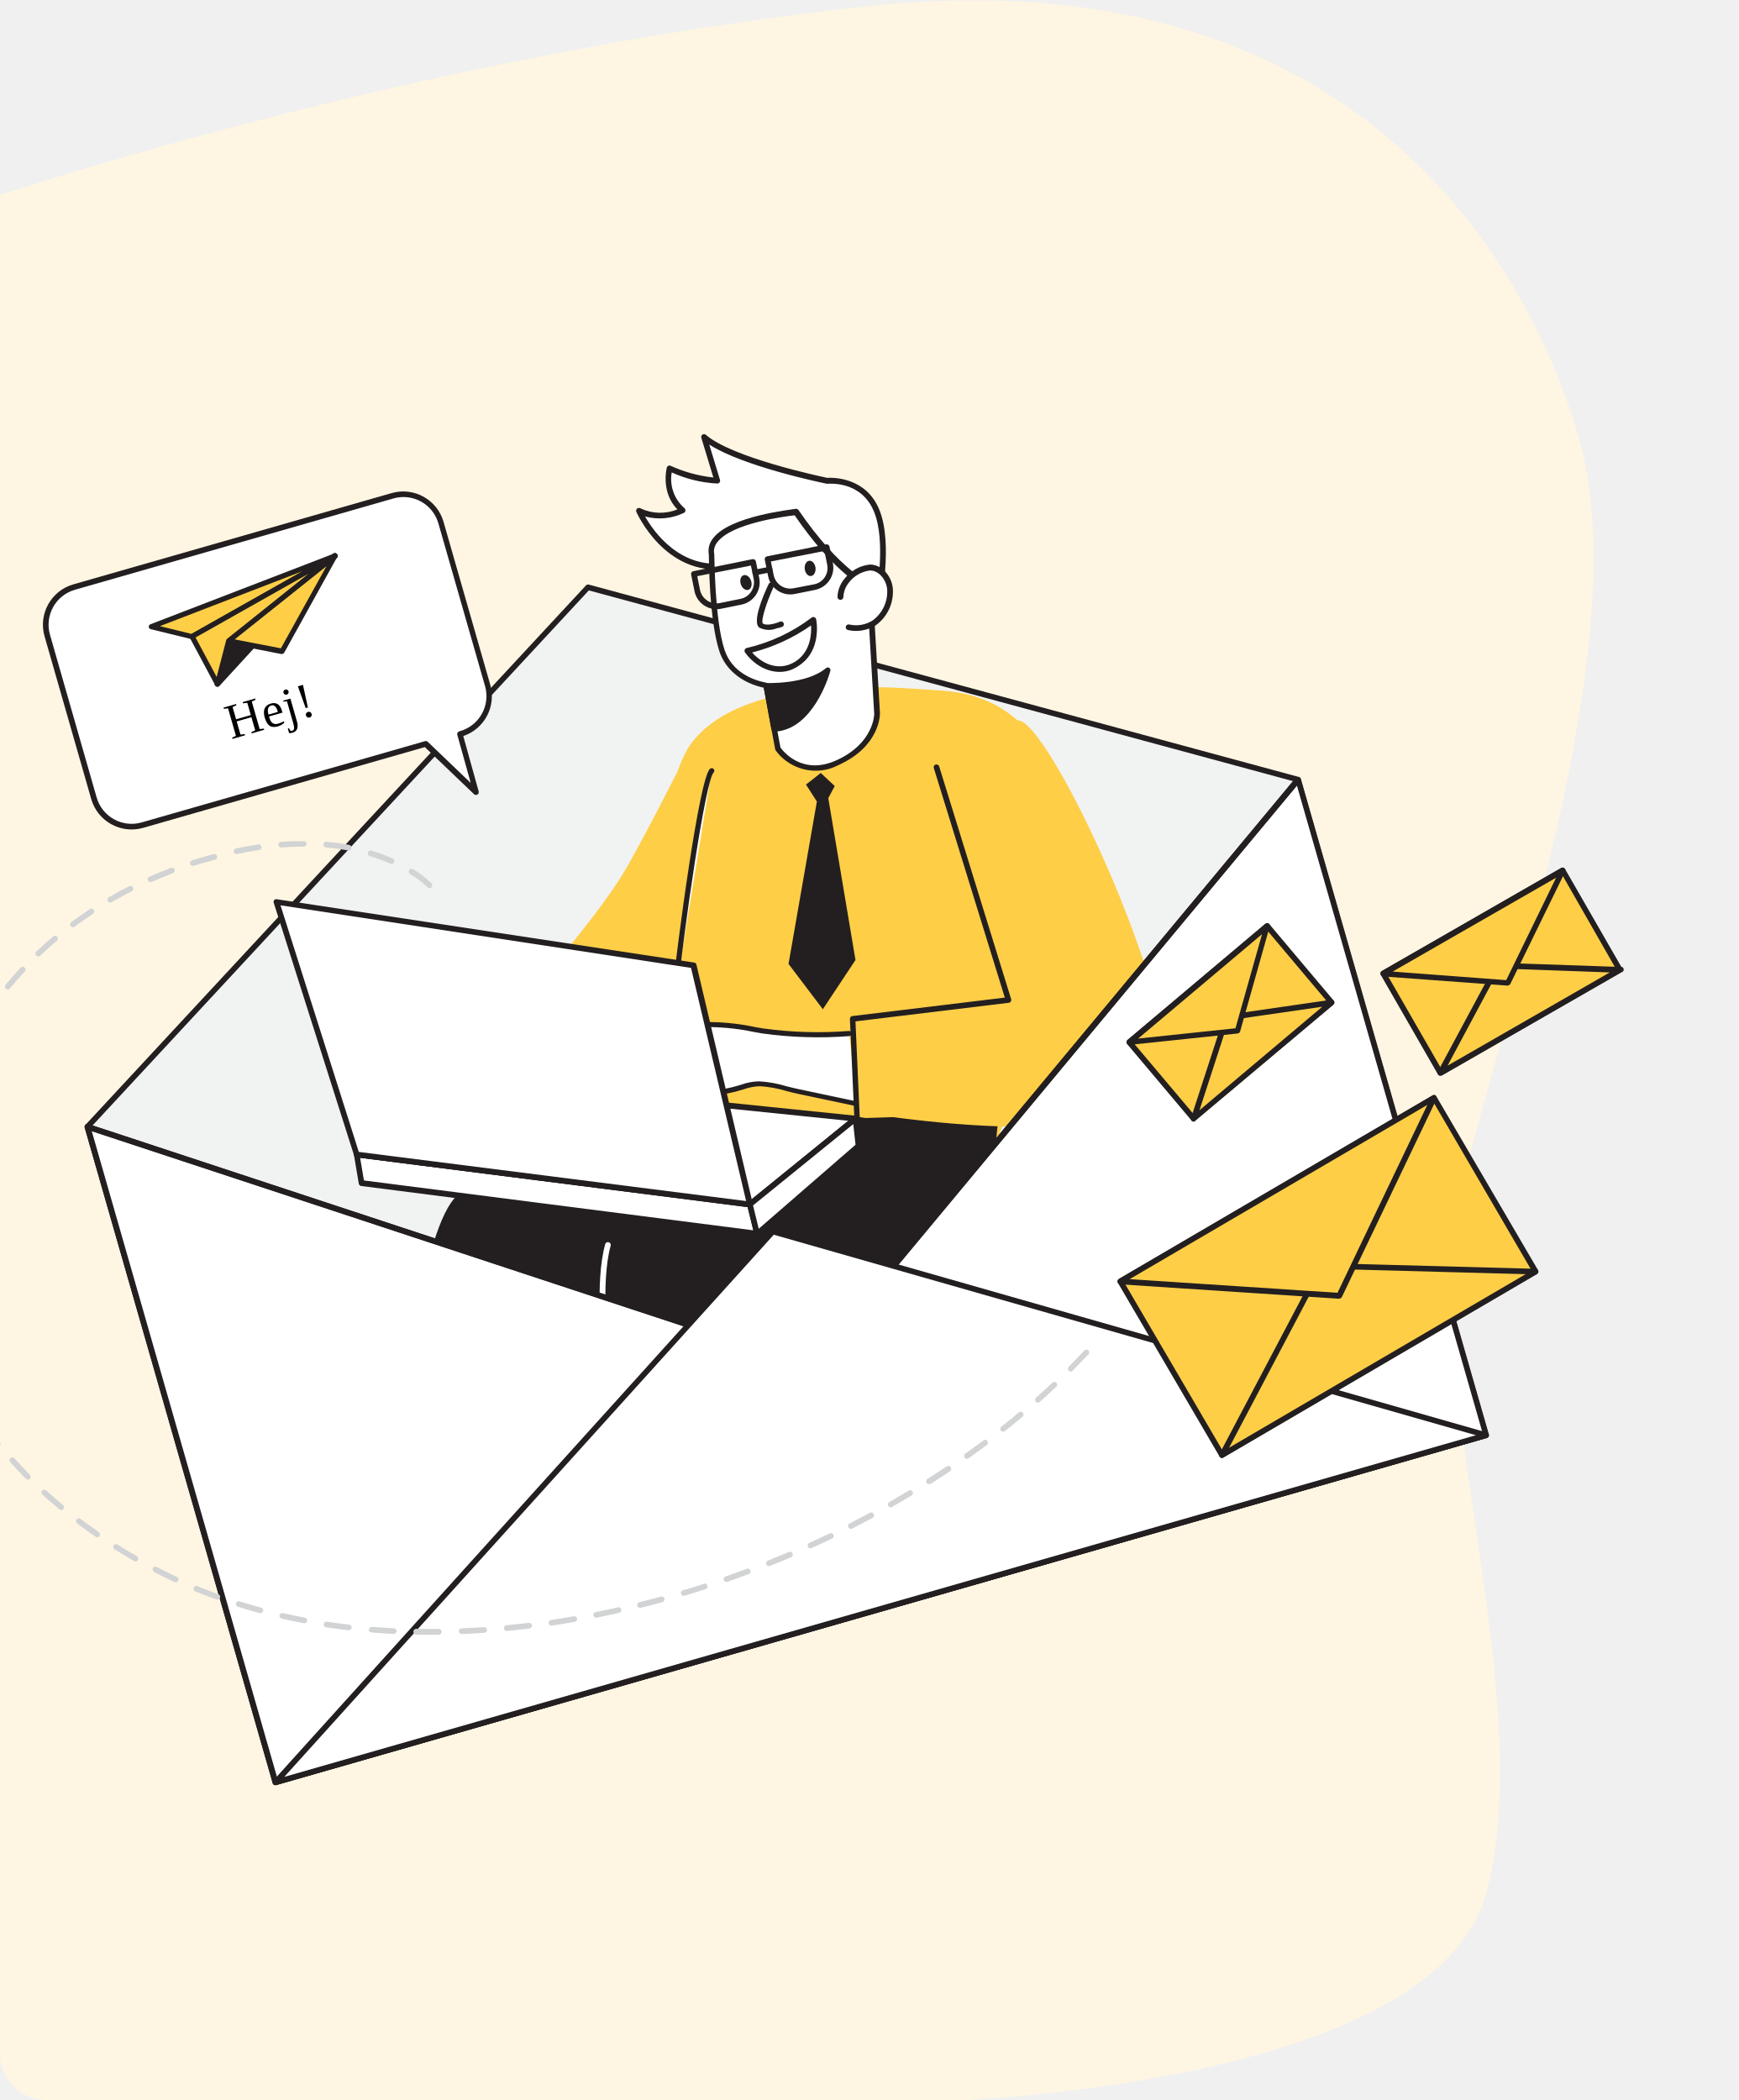
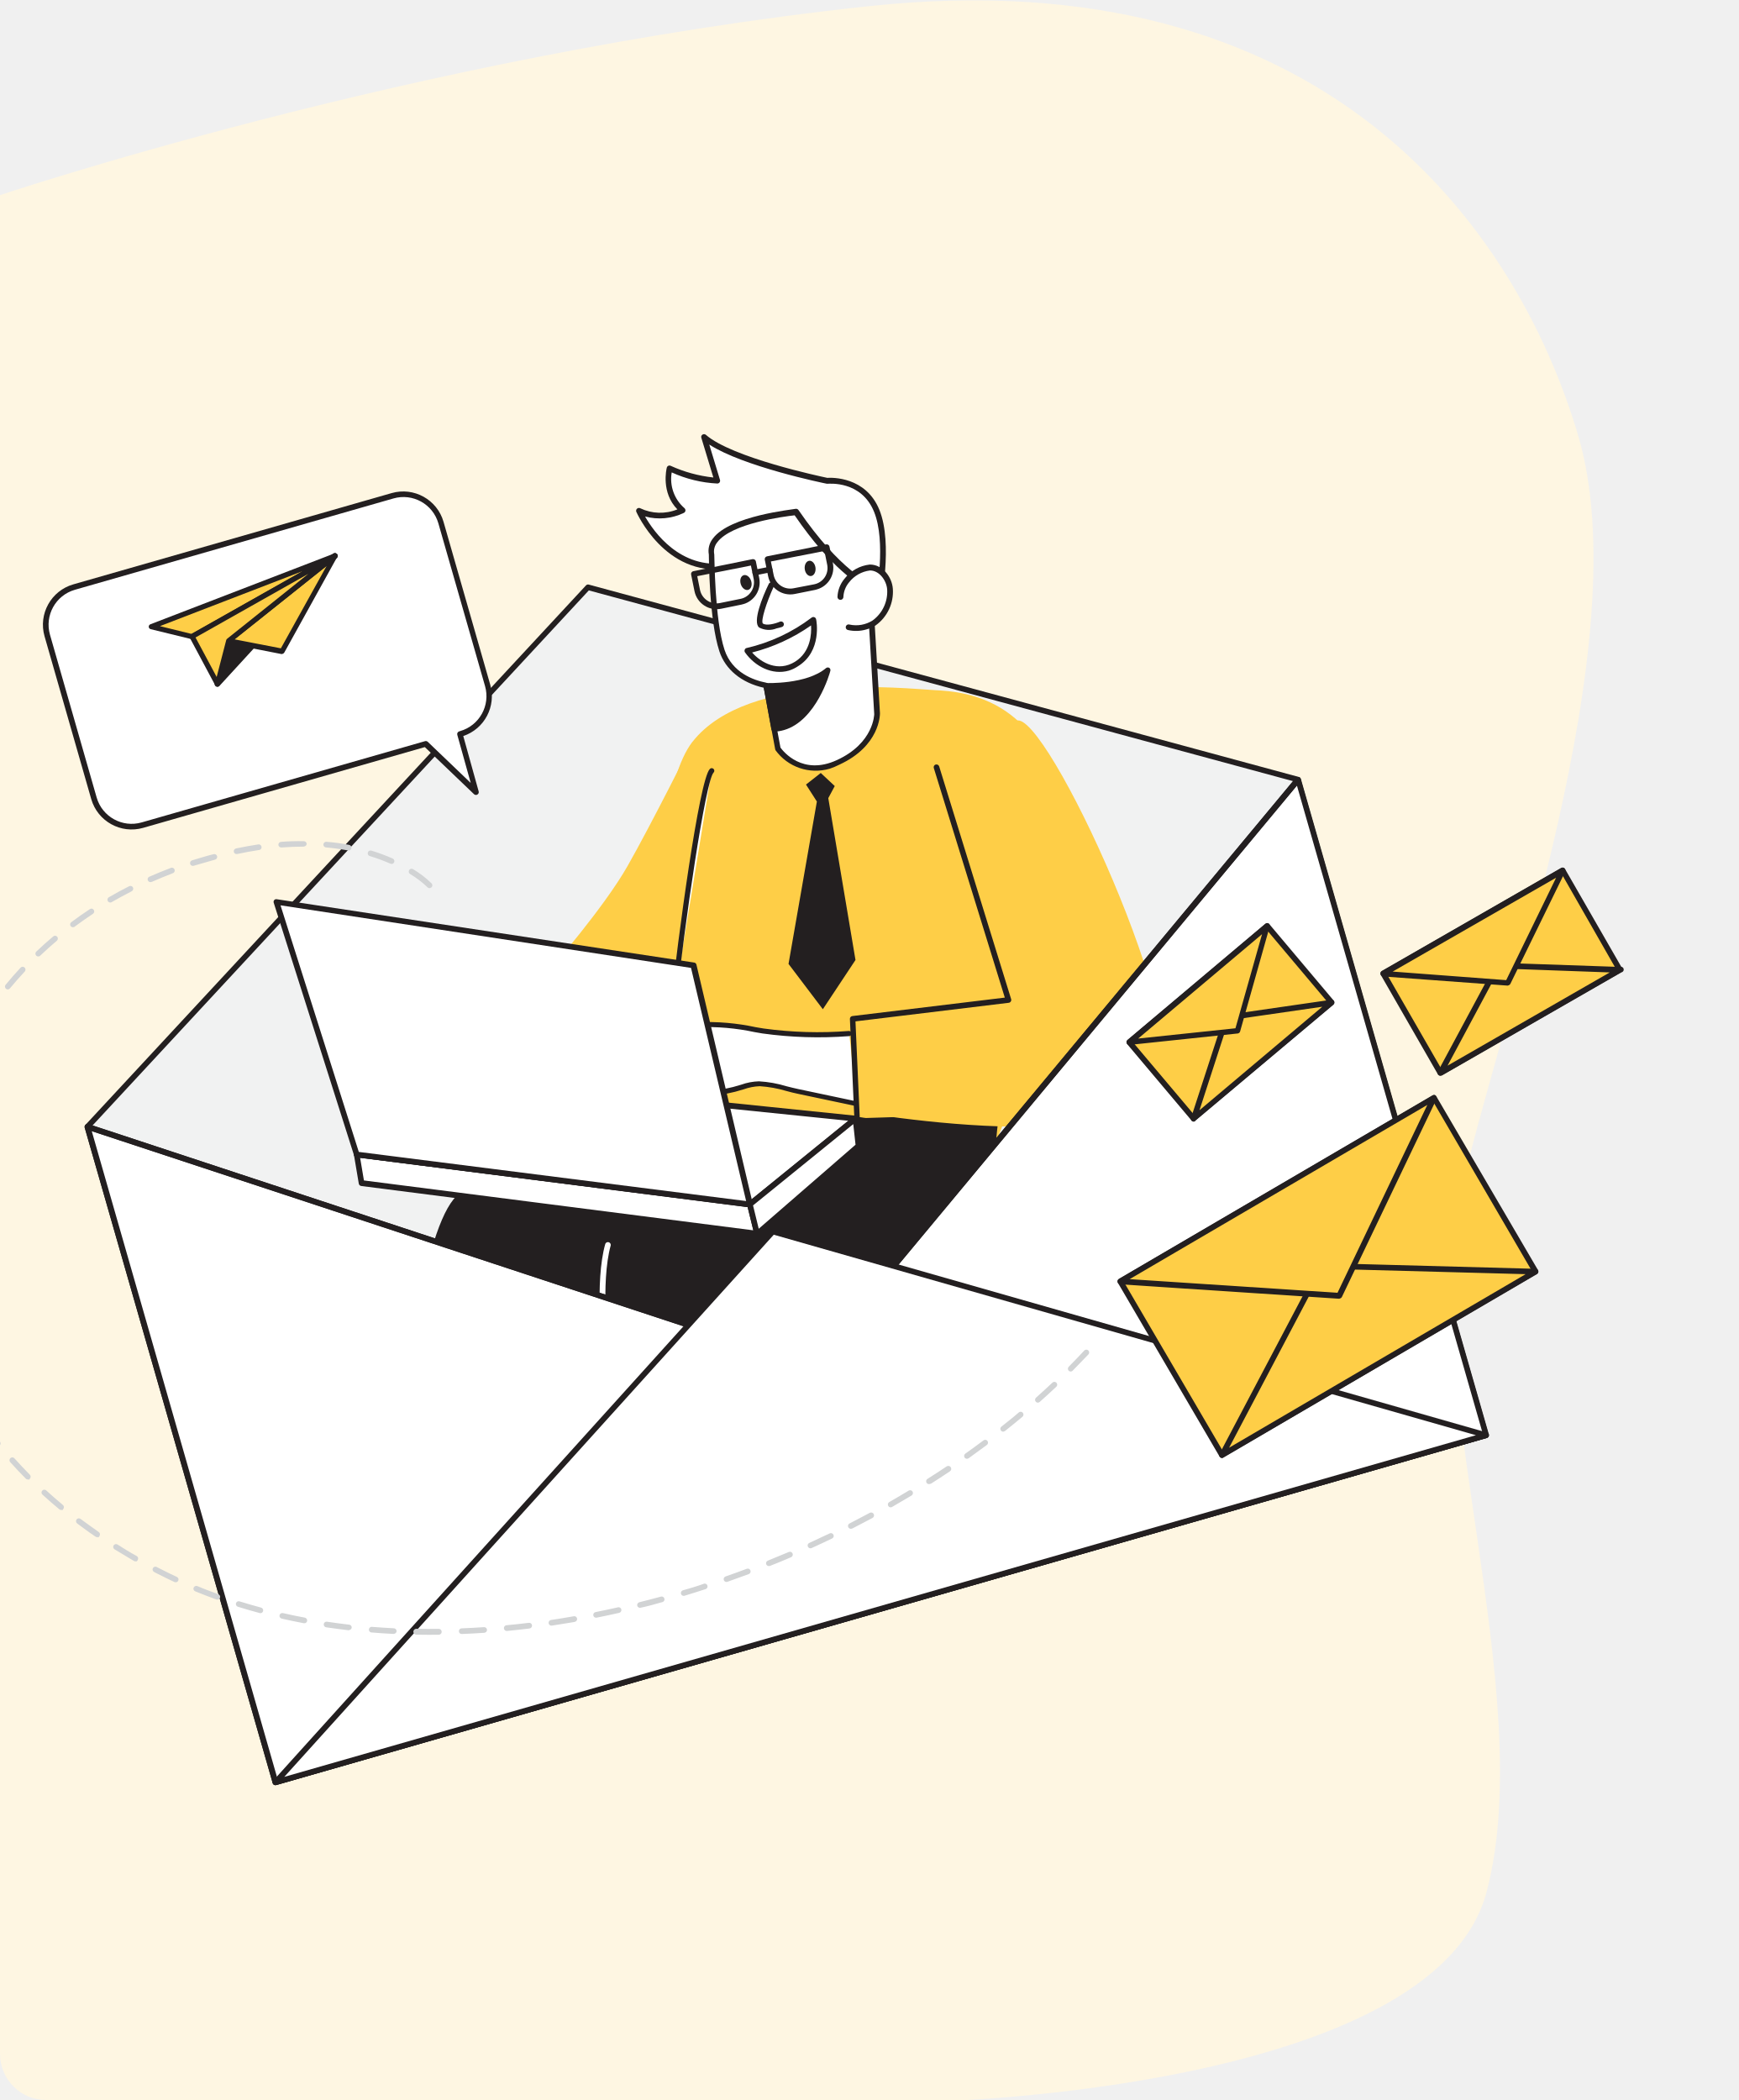
<svg xmlns="http://www.w3.org/2000/svg" width="490" height="592" viewBox="0 0 490 592">
  <defs>
    <style>.a{fill:#fef6e2;}.b{clip-path:url(#a);}.c{fill:#f1f2f2;}.d{fill:#231f20;}.e{fill:#fff;}.f{fill:#fece47;}.g{font-size:14px;letter-spacing:0.01em;}.h{fill:#d1d3d4;}</style>
    <clipPath id="a">
      <path class="a" d="M0,0H490a0,0,0,0,1,0,0V592a0,0,0,0,1,0,0H13A13,13,0,0,1,0,579V0A0,0,0,0,1,0,0Z" transform="translate(133 3578)" />
    </clipPath>
  </defs>
  <g class="b" transform="translate(-133 -3578)">
    <path class="a" d="M.589,196.881s118.65-40.28,247.165-54,182.358,62.278,199.8,120.765S425.685,427.821,414.182,478.8s22.354,139.98,7.634,195.7-155.285,59.071-155.285,59.071-252.759-.221-253.56,0C5.807,733.572,0,726.784,0,718.411Z" transform="translate(130.21 3436.855)" />
    <g transform="translate(61.133 3769.266) rotate(-16)">
      <path class="c" d="M354.938,107.308V299.541H0V107.308L177.477,0Z" transform="translate(57.976 40.799)" />
      <path class="d" d="M355.782,301.14H.8a.8.8,0,0,1-.8-.8V108.111a.8.8,0,0,1,.4-.685L177.955.119a.78.78,0,0,1,.828,0L356.243,107.426a.8.8,0,0,1,.382.685V300.344a.8.8,0,0,1-.844.8ZM1.64,299.548H355.034V108.525L178.337,1.695,1.64,108.525Z" transform="translate(57.132 39.996)" />
      <path class="e" d="M57.323,58.867s8.2-15.314,7.132-25.47S53.312,21.426,53.312,21.426,29,8.771,23.369,0l.191,12.83A35.737,35.737,0,0,1,11.573,5.842s-3.789,6.543.3,12.369c0,0-7.163,1.4-11.875-3.343,0,0,2.4,19.262,19.389,21.745C30.58,38.173,45.145,59.615,57.323,58.867Z" transform="translate(255.208 9.201)" />
      <path class="d" d="M57.471,60.609c-6.718,0-13.929-6.049-20.9-11.891C30.585,43.7,24.95,38.959,20.078,38.259,2.7,35.712.037,15.973.005,15.814a.8.8,0,0,1,1.353-.653,12.926,12.926,0,0,0,9.965,3.184c-3.184-5.842.207-11.859.366-12.114a.78.78,0,0,1,1.194-.223A39.065,39.065,0,0,0,23.549,12.5L23.374.8a.764.764,0,0,1,.557-.764.8.8,0,0,1,.907.318c5.285,8.214,27.858,20.2,29.545,21.092,1.226.271,10.57,2.611,11.637,12.735,1.082,10.363-6.893,25.374-7.227,26.011a.8.8,0,0,1-.653.414Zm.621-.812ZM2.011,17.756c1.21,4.967,5.444,17.033,18.306,18.927,5.3.78,11.143,5.651,17.272,10.809,6.766,5.667,13.738,11.525,19.882,11.525H57.6c1.258-2.467,7.768-15.712,6.829-24.69-.987-9.551-10.077-11.143-10.459-11.27l-.223-.08C52.807,22.5,32.479,11.834,25,3.254l.159,10.411a.812.812,0,0,1-.3.637.8.8,0,0,1-.7.143A35.133,35.133,0,0,1,12.66,7.886a10.857,10.857,0,0,0,.669,10.665.86.86,0,0,1,.08.764.8.8,0,0,1-.589.478A15.712,15.712,0,0,1,2.011,17.756Z" transform="translate(254.439 8.271)" />
      <path class="f" d="M89.351,141.88s39.176-47.453,45.655-83.7S118.849,13.608,110.953,10.9,61.908-8.869,41.245,6.031,0,113.879,0,113.879Z" transform="translate(210.572 84.722)" />
      <path class="d" d="M46.753,93.92,88.89,41.388S118.212,4,101.832,0c0,0-22.732,2.961-59.87,15.919C30.93,19.755,11.971,63.563,0,93.92Z" transform="translate(111.924 179.912)" />
      <path class="d" d="M47.575,95.5H.742a.78.78,0,0,1-.653-.35.8.8,0,0,1,0-.732C13.365,60.73,31.513,19.755,42.528,15.919,79.3,3.184,102.319,0,102.558,0h.287a6.654,6.654,0,0,1,5.11,4.33c3.773,10.825-16.73,37.154-17.606,38.2L48.2,95.066a.8.8,0,0,1-.621.43ZM2,93.9H47.193L88.963,41.611c.207-.255,20.837-26.743,17.367-36.74a5.014,5.014,0,0,0-3.852-3.263C100.472,1.878,78,5.221,42.926,17.431,34.84,20.249,20.322,47.39,1.92,93.9Z" transform="translate(111.103 179.132)" />
      <path class="d" d="M53.423,82.506l10.7-26.059s26.107,7.816,43.522,1.258c12.257-4.616,16-20.455,21.538-33.286,0,0-73.226-17.351-89.574-24.419,0,0-1.019,0-19.755,19.675C11.477,28.51,4.807,55.429,0,82.506Z" transform="translate(175.821 191.326)" />
      <path class="d" d="M54.227,84.109H.8a.8.8,0,0,1-.621-.286.828.828,0,0,1-.175-.637C6.121,48.8,12.886,27.471,20.082,19.941,39.057-.052,40.076,0,40.442.011a.924.924,0,0,1,.287,0c16.157,7.1,88.715,24.276,89.383,24.451a.766.766,0,0,1,.525,1.082c-1.035,2.388-2.022,4.935-2.977,7.386-4.282,11.032-8.723,22.445-19.023,26.329-16.078,6.049-38.969.159-43.331-1.051L54.88,83.679A.78.78,0,0,1,54.227,84.109ZM1.7,82.517H53.7L64.208,56.952a.78.78,0,0,1,.955-.462c.271,0,26.059,7.657,42.98,1.273,9.551-3.614,13.929-14.693,18.1-25.47.844-2.181,1.719-4.425,2.627-6.574-8.453-2.022-72.446-17.4-88.4-24.085-.907.685-4.664,3.98-19.262,19.341C14.415,28.219,7.681,49.47,1.743,82.517Z" transform="translate(175.017 190.519)" />
      <path class="f" d="M114.246,0S96.736,19.1,86.962,28.654s-28.94,21.92-28.94,21.92S.874,55.174.269,56.081s0,19.882,0,19.882S56.111,86.677,66.3,84.83s34.225-18,34.225-18Z" transform="translate(137.571 90.752)" />
      <path class="e" d="M9.268,45.786,7.5,63.759s3.184,10.315,15.314,8.469S37.141,62.071,37.141,62.071l7.864-35.117S37.73,21.7,30.869,1.167c0,0-25.342-4.776-26.218,5,0,0-5,17.511-4.632,26.759C.353,41.918,9.109,45.643,9.268,45.786Z" transform="translate(266.873 35.478)" />
      <path class="d" d="M20.81,74.146A14.008,14.008,0,0,1,7.533,64.9a.653.653,0,0,1,0-.3L9.221,47.085C3.538,44,.227,39.125.02,33.777-.346,24.48,4.477,7.495,4.684,6.715A5.587,5.587,0,0,1,7.056,2.672C13.423-2.2,31.077,1.08,31.809,1.08a.828.828,0,0,1,.621.541c6.654,19.946,13.77,25.342,13.849,25.47a.812.812,0,0,1,.3.812L38.718,63.019c-.111.4-2.547,8.867-14.979,10.777A20.968,20.968,0,0,1,20.81,74.146ZM9.093,64.6c.446,1.242,3.789,9.392,14.327,7.768,11.414-1.751,13.658-9.551,13.674-9.551l7.752-34.591c-1.671-1.449-7.959-7.752-13.865-25.47-2.8-.478-17.7-2.77-23.05,1.289A4.139,4.139,0,0,0,6.164,7.113c0,.318-4.983,17.51-4.632,26.648.271,6.781,5.524,10.49,8.628,12.082a2.037,2.037,0,0,1,.382.239.78.78,0,0,1,.239.653Z" transform="translate(266.092 34.578)" />
      <path class="e" d="M.111,5.794a7.784,7.784,0,0,1,2.977-3.9A9.758,9.758,0,0,1,10.331.111c2.945.828,4.441,4.425,3.8,7.418A10.841,10.841,0,0,1,7.2,15.409,9.44,9.44,0,0,1,0,14.644" transform="translate(303.043 57.244)" />
      <path class="d" d="M5.335,17.469A10.172,10.172,0,0,1,.416,16.227a.8.8,0,1,1,.764-1.4,8.708,8.708,0,0,0,6.59.7,10.029,10.029,0,0,0,6.367-7.275c.525-2.5-.669-5.778-3.184-6.479a8.835,8.835,0,0,0-6.59,1.592A6.829,6.829,0,0,0,1.705,6.851.836.836,0,1,1,.114,6.342a8.532,8.532,0,0,1,3.279-4.3A10.427,10.427,0,0,1,11.352.149c3.47.955,5.062,5.094,4.378,8.341A11.668,11.668,0,0,1,8.216,17.1,9.852,9.852,0,0,1,5.335,17.469Z" transform="translate(302.245 56.362)" />
      <path class="e" d="M6.167,0S-1.124,8.453.149,10.236s5.492,1.21,5.492,1.21" transform="translate(279.239 54.235)" />
      <path class="d" d="M4.929,12.94A5.826,5.826,0,0,1,.264,11.348C-1.152,9.358,3.448,3.389,6.329.2A.8.8,0,0,1,7.523,1.24C4.021,5.315,1.236,9.645,1.57,10.52c.716.987,3.3,1.051,4.776.86a.8.8,0,1,1,.207,1.592,14.324,14.324,0,0,1-1.624-.032Z" transform="translate(278.471 53.632)" />
      <ellipse class="d" cx="2.165" cy="1.528" rx="2.165" ry="1.528" transform="matrix(0.16, -0.987, 0.987, 0.16, 295.287, 54.815)" />
      <ellipse class="d" cx="1.528" cy="2.165" rx="1.528" ry="2.165" transform="translate(277.056 49.653) rotate(-1.99)" />
      <path class="d" d="M1.226,0S12.146,3.677,19.1.557c0,0-8.755,14.327-19.1,11.764Z" transform="translate(274.915 81.265)" />
      <path class="d" d="M3.361,14.181a11.049,11.049,0,0,1-2.754-.334A.812.812,0,0,1,0,13L1.212.682a.828.828,0,0,1,.35-.6.8.8,0,0,1,.684,0c.111,0,10.729,3.534,17.32.573a.812.812,0,0,1,.923.207.8.8,0,0,1,0,.939C20.235,2.274,12.849,14.181,3.361,14.181Zm-1.7-1.735C8.805,13.7,15.189,6.429,17.863,2.895c-5.715,1.4-12.655-.3-15.17-1.035Z" transform="translate(274.133 80.519)" />
      <path class="d" d="M12.261,12.8h-.525L5.862,12.34A6.368,6.368,0,0,1,.02,5.495L.4.719A.8.8,0,0,1,1.261,0L18.231,1.34a.828.828,0,0,1,.541.287.764.764,0,0,1,.191.573l-.382,4.776a6.367,6.367,0,0,1-6.367,5.842ZM1.93,1.658,1.612,5.574A4.776,4.776,0,0,0,5.989,10.7l5.874.462h0a4.648,4.648,0,0,0,3.47-1.114A4.775,4.775,0,0,0,17,6.864l.3-3.916Z" transform="translate(264.023 44.601)" />
      <path class="d" d="M12.261,12.833h-.525l-5.874-.478A6.367,6.367,0,0,1,.02,5.511L.4.735A.8.8,0,0,1,1.261,0L18.231,1.356a.78.78,0,0,1,.716.844l-.366,4.776a6.367,6.367,0,0,1-6.367,5.858Zm-.4-1.592a4.671,4.671,0,0,0,5.062-4.314l.318-3.916L1.914,1.69l-.3,3.9a4.776,4.776,0,0,0,4.378,5.126Z" transform="translate(285.131 46.305)" />
      <path class="d" d="M4.874,1.927h0L.735,1.593A.8.8,0,0,1,0,.733.828.828,0,0,1,.862,0L5,.335A.8.8,0,0,1,5,1.927Z" transform="translate(281.152 48.965)" />
      <path class="d" d="M10.533,12.659c-4.983,0-8.914-3.852-10.49-8.341A.8.8,0,0,1,.17,3.569a.7.7,0,0,1,.669-.318A48.249,48.249,0,0,0,20.769.067a.8.8,0,0,1,.78.08.78.78,0,0,1,.334.716c0,.366-.828,9.105-8.516,11.3a9.933,9.933,0,0,1-2.834.494ZM1.953,4.89c1.671,3.518,5.54,7.386,10.936,5.826,4.967-1.417,6.622-6.224,7.147-8.58A50.812,50.812,0,0,1,1.953,4.89Z" transform="translate(272.93 66.314)" />
      <path class="f" d="M86.454,4.342c9.265,4.346,24.308,106.161,7.959,113.022C68.944,127.982,0,91.895,0,91.895L13.563,65.2S60.4,79.144,63.643,69.625,50.812,7.749,56.288,2.05,86.454,4.342,86.454,4.342Z" transform="translate(255.462 106.022)" />
      <path class="e" d="M79.543,15.691A111.336,111.336,0,0,1,56.381,8.257c-5.7-2.722-10.618-5.333-16.969-6.7A68.29,68.29,0,0,0,15.423.664a1.99,1.99,0,0,0-.907.3c-.939.8.446,2.165,1.592,2.531A32.251,32.251,0,0,0,25.658,4.8,91.581,91.581,0,0,0,1.78,10.295C.9,10.629-.13,11.25.013,12.157s1.671,1.178,2.754,1L21.71,9.976A43.951,43.951,0,0,0,7.766,14.051c-.621.3-1.337.748-1.369,1.449,0,1.21,1.687,1.433,2.881,1.194a102.006,102.006,0,0,0,17.033-5.014l-12.56,5.174a1.671,1.671,0,0,0,1.21,2.053,4.966,4.966,0,0,0,2.627-.207l13.419-3.6-8.612,3.184c-1.353.493-2.993,1.417-2.77,2.849.255,1.687,2.595,1.815,4.282,1.592a90.973,90.973,0,0,1,20.169-.748c2.467.143,4.935-.271,7.291.446,3.391,1.035,6.813,3.486,9.965,5.142,4.935,2.579,9.854,5.205,14.773,7.832" transform="translate(192.045 166.307)" />
      <path class="d" d="M76.8,36.656a.7.7,0,0,1-.35-.08q-7.354-3.932-14.772-7.832c-.987-.509-2.006-1.114-3.04-1.735a33.574,33.574,0,0,0-6.8-3.343,15.138,15.138,0,0,0-4.6-.4H44.723a89.6,89.6,0,0,0-20.01.748,6.16,6.16,0,0,1-4.171-.589,2.308,2.308,0,0,1-.939-1.592,2.547,2.547,0,0,1,.939-2.356l-2.069.557a5.4,5.4,0,0,1-3.04.191,2.69,2.69,0,0,1-1.592-1.385,1.958,1.958,0,0,1,0-1.592c-1.226.286-2.436.557-3.661.812A4.011,4.011,0,0,1,7,17.522a1.7,1.7,0,0,1-.589-1.4c0-1.242,1.305-1.847,1.767-2.069l.923-.43-5.492.923a4.075,4.075,0,0,1-2.849-.414,1.8,1.8,0,0,1-.732-1.194c-.1-.637,0-1.831,2.229-2.643a91.549,91.549,0,0,1,17.4-4.776,30.509,30.509,0,0,1-3.04-.6,3.566,3.566,0,0,1-2.42-2.26,1.592,1.592,0,0,1,.541-1.512A2.5,2.5,0,0,1,15.99.68a68.656,68.656,0,0,1,24.244.891A64.519,64.519,0,0,1,55.341,7.366l2.038.971a112.42,112.42,0,0,0,22.907,7.291.732.732,0,0,1,.541.876.716.716,0,0,1-.875.541,114.524,114.524,0,0,1-23.3-7.466l-2.038-.987A63.675,63.675,0,0,0,39.82,2.924a66.86,66.86,0,0,0-23.735-.876,1.018,1.018,0,0,0-.525.143c0,.446.684,1.051,1.353,1.258a31.838,31.838,0,0,0,9.328,1.274h0a.732.732,0,0,1,0,1.449,91.277,91.277,0,0,0-23.655,5.46c-.637.239-1.369.669-1.305,1.067a.334.334,0,0,0,.143.239,2.706,2.706,0,0,0,1.767.159l14.661-2.483a43.556,43.556,0,0,1,4.314-.732.748.748,0,0,1,.812.621.732.732,0,0,1-.6.828l-4.25.716a43.267,43.267,0,0,0-9.551,3.3c-.78.382-.955.669-.955.828a.271.271,0,0,0,.1.239,2.69,2.69,0,0,0,1.894.207,101.3,101.3,0,0,0,16.937-4.983.732.732,0,0,1,.939.4.748.748,0,0,1-.4.955l-12.194,5.03a.35.35,0,0,0,0,.207,1.226,1.226,0,0,0,.7.621,4.155,4.155,0,0,0,2.229-.207L31.24,15.023a.732.732,0,0,1,.43,1.385l-8.6,3.184c-.748.271-2.467,1.019-2.308,2.054a.876.876,0,0,0,.366.6,4.569,4.569,0,0,0,3.072.334,90.736,90.736,0,0,1,20.344-.764h2.4A16.062,16.062,0,0,1,52,22.282a32.954,32.954,0,0,1,7.1,3.486c1.019.589,2.022,1.178,2.993,1.687q7.4,3.884,14.772,7.832a.716.716,0,0,1,.3.987A.7.7,0,0,1,76.8,36.656Z" transform="translate(191.414 165.654)" />
      <path class="e" d="M28.654,0C25.358,1.926,7.689,41.659,0,60.618" transform="translate(226.077 100.128)" />
      <path class="d" d="M.736,62.106a.732.732,0,0,1-.684-1C7.008,43.863,25.219,2.316,28.976.119a.732.732,0,1,1,.748,1.258C26.907,2.968,10.1,40.106,1.4,61.644A.716.716,0,0,1,.736,62.106Z" transform="translate(225.388 99.373)" />
      <path class="e" d="M.907,0,0,8.087,103.232,52.547l.318-8.5Z" transform="translate(127.843 176.522)" />
      <path class="d" d="M104.034,54.053a.715.715,0,0,1-.318,0L.483,9.593a.8.8,0,0,1-.478-.828L.913.678a.748.748,0,0,1,.4-.589.764.764,0,0,1,.716,0L104.671,44.1a.78.78,0,0,1,.478.764l-.318,8.5a.828.828,0,0,1-.382.653A.764.764,0,0,1,104.034,54.053ZM1.645,8.3,103.27,52.063l.271-6.813L2.378,1.84Z" transform="translate(127.041 175.812)" />
      <path class="e" d="M0,14.017S30.07-.405,30.834.009s107.117,42.98,107.117,42.98L102.643,58.064Z" transform="translate(128.75 162.505)" />
      <path class="d" d="M103.44,59.624a.764.764,0,0,1-.318,0L.478,15.513A.8.8,0,0,1,0,14.8a.78.78,0,0,1,.446-.732C30.9-.549,31.567-.183,32.013.072,33.6.788,138,42.591,139.05,43.052a.764.764,0,0,1,.493.732.78.78,0,0,1-.478.732L103.758,59.592A.764.764,0,0,1,103.44,59.624ZM2.723,14.733,103.44,57.968l33.222-14.12c-16.428-6.59-99.905-40-105.159-42.2-2.069.478-17.988,7.927-28.781,13.085Z" transform="translate(127.954 161.741)" />
      <path class="e" d="M0,23.575,34.3,7.609,35.626,0,.318,15.075Z" transform="translate(231.075 205.494)" />
      <path class="d" d="M.8,25.168a.732.732,0,0,1-.446-.127.764.764,0,0,1-.35-.7l.318-8.5a.828.828,0,0,1,.478-.7L36.121.065a.764.764,0,0,1,.8.111A.748.748,0,0,1,37.2.94L35.9,8.533a.844.844,0,0,1-.446.589L1.132,25.041A.829.829,0,0,1,.8,25.168Zm1.1-8.755-.271,6.765L34.386,7.929l.987-5.762Z" transform="translate(230.277 204.697)" />
      <path class="e" d="M2.117,74.706,0,0,108.072,49.618l-3.311,69.135Z" transform="translate(126.633 101.816)" />
      <path class="d" d="M105.573,120.318a.764.764,0,0,1-.318,0L2.611,76.207a.78.78,0,0,1-.478-.716L0,.784A.8.8,0,0,1,.366.1.78.78,0,0,1,1.13.1L109.266,49.671a.764.764,0,0,1,.462.748l-3.311,69.135a.8.8,0,0,1-.366.637A.716.716,0,0,1,105.573,120.318ZM3.693,74.933l101.131,43.41,3.184-67.463L1.64,2.026Z" transform="translate(125.821 101.047)" />
      <path class="d" d="M22.658,100.908a.859.859,0,0,1-.334,0L.467,90.832a.8.8,0,0,1-.446-.907L6.628,62.29a.78.78,0,0,1,.907-.6L50.261,68.53,48.86.812A.78.78,0,0,1,49.64,0h0a.812.812,0,0,1,.8.78l1.417,68.673a.764.764,0,0,1-.287.6.78.78,0,0,1-.637.191L7.949,63.372,1.661,89.654l21.267,9.663a.857.857,0,0,1-.271,1.592Z" transform="translate(266.282 115.824)" />
      <path class="e" d="M11.286,2.685C7.577-.117,3.136-1.6,0,2.685Z" transform="translate(88.237 271.147)" />
      <path class="d" d="M12.047,4.147H.76a.748.748,0,0,1-.653-.4.732.732,0,0,1,0-.764A6.733,6.733,0,0,1,4.6.071C6.9-.279,9.547.66,12.429,2.841a.748.748,0,0,1,.255.812.764.764,0,0,1-.637.494ZM2.384,2.7H9.627A7.736,7.736,0,0,0,4.851,1.5,4.776,4.776,0,0,0,2.384,2.7Z" transform="translate(87.477 270.418)" />
      <path class="e" d="M.79,30.2H.662A.8.8,0,0,1,.01,29.3C.137,28.5,3.193,9.812,9.1.325a.8.8,0,0,1,1.353.828C4.769,10.37,1.6,29.361,1.57,29.552A.78.78,0,0,1,.79,30.2Z" transform="translate(180.062 219.718)" />
      <path class="d" d="M18.673,1.99,20.3,7.434,0,49.236,5.778,64.184,18.45,53.375,23.655,7.4l2.69-2.77L23.576,0Z" transform="translate(260.556 109.186)" />
      <path class="e" d="M354.938,0V192.233H0V0L177.477,120.854Z" transform="translate(57.976 148.107)" />
      <path class="d" d="M355.782,193.844H.8a.8.8,0,0,1-.8-.8V.814a.78.78,0,0,1,.43-.7.812.812,0,0,1,.828,0L178.273,120.682,355.288.114a.78.78,0,0,1,.812,0,.764.764,0,0,1,.43.7V193.048A.8.8,0,0,1,355.782,193.844ZM1.64,192.252H355.034V2.311L178.814,122.337a.828.828,0,0,1-.891,0L1.64,2.311Z" transform="translate(57.132 147.293)" />
      <path class="d" d="M178.265,122.451a.859.859,0,0,1-.446-.127L.343,1.453A.8.8,0,0,1,.136.355.812.812,0,0,1,1.25.132L178.265,120.7,355.28.132a.8.8,0,0,1,1.1.223.78.78,0,0,1-.207,1.1L178.711,122.323A.907.907,0,0,1,178.265,122.451Z" transform="translate(57.187 147.306)" />
      <path class="e" d="M0,110.619,177.461,0,354.938,110.619Z" transform="translate(57.976 229.722)" />
      <path class="d" d="M355.782,112.2H.8a.8.8,0,0,1-.764-.573.78.78,0,0,1,.35-.891L177.955.118a.812.812,0,0,1,.844,0L356.243,110.737a.78.78,0,0,1,.35.891A.8.8,0,0,1,355.782,112.2ZM3.63,110.609H353.06L178.384,1.726Z" transform="translate(57.132 228.935)" />
      <rect class="f" width="102.405" height="56.766" transform="translate(325.783 270.207) rotate(-14.34)" />
      <path class="d" d="M14.859,81.987a.938.938,0,0,1-.414-.111.892.892,0,0,1-.366-.493l-14.056-55A.812.812,0,0,1,.6,25.412L99.816.054a.876.876,0,0,1,.6,0,.764.764,0,0,1,.366.493l14.056,55a.8.8,0,0,1-.573.971L15.05,81.876ZM1.773,26.829,15.432,80.284l97.677-24.976L99.53,1.789Z" transform="translate(324.989 244.027)" />
      <path class="f" d="M0,43.537,41.723,0l57.5,18.163Z" transform="translate(339.847 281.68)" />
      <path class="d" d="M.8,45.129a.8.8,0,0,1-.684-.4.764.764,0,0,1,.111-.955L41.953.254a.812.812,0,0,1,.812-.223l57.5,18.179a.8.8,0,0,1,.557.78.812.812,0,0,1-.6.748L.994,45.1ZM42.764,1.7,3.3,42.868,97.127,18.879Z" transform="translate(339.044 280.885)" />
      <path class="f" d="M0,25.374,58.2,46.291,99.221,0Z" transform="translate(325.791 244.845)" />
      <path class="d" d="M59,47.827a.747.747,0,0,1-.271,0L.526,26.91A.8.8,0,0,1,0,26.13a.812.812,0,0,1,.589-.748L99.811.023a.812.812,0,0,1,.875.35.8.8,0,0,1-.08.955L59.584,47.6a.764.764,0,0,1-.589.223ZM3.5,26.241,58.756,46.092,97.693,2.156Z" transform="translate(324.994 244.105)" />
      <rect class="f" width="58.326" height="32.331" transform="matrix(0.971, -0.24, 0.24, 0.971, 420.949, 207.214)" />
      <path class="d" d="M8.555,46.973a.812.812,0,0,1-.78-.6L.022,14.992A.812.812,0,0,1,.6,14.021L57.218.029A.764.764,0,0,1,58.173.6l7.768,31.376a.8.8,0,0,1-.1.6.764.764,0,0,1-.493.366L8.746,46.941Zm-6.8-31.6L9.144,45.206,64.206,31.6,56.9,1.764Z" transform="translate(420.15 192.411)" />
      <path class="f" d="M0,24.61,23.958,0,56.607,10.6Z" transform="translate(428.705 213.978)" />
      <path class="d" d="M.795,26.193a.764.764,0,0,1-.684-.4.8.8,0,0,1,.111-.955L24.179.246a.78.78,0,0,1,.812-.207l32.665,10.6a.8.8,0,1,1,0,1.592L1.049,26.225ZM24.975,1.71,3.31,24,54.5,11.341Z" transform="translate(427.91 213.191)" />
      <path class="f" d="M0,14.008,33.047,26.17,56.623,0Z" transform="translate(420.937 193.205)" />
      <path class="d" d="M33.845,27.708a.91.91,0,0,1-.287,0L.511,15.546A.8.8,0,0,1,0,14.75a.78.78,0,0,1,.589-.732L57.213.025a.8.8,0,0,1,.876.35.812.812,0,0,1-.1.955L34.434,27.453a.86.86,0,0,1-.589.255ZM3.5,14.973l30.1,11.143L55.08,2.238Z" transform="translate(420.155 192.463)" />
      <rect class="f" width="50.844" height="28.176" transform="translate(346.801 206.075) rotate(-24.12)" />
      <path class="d" d="M12.316,48.081a.78.78,0,0,1-.732-.462L.075,21.9a.78.78,0,0,1,.4-1.051L46.86.071a.812.812,0,0,1,1.067.4L59.4,26.114a.8.8,0,0,1,0,.6.876.876,0,0,1-.414.446l-46.4,20.694A.811.811,0,0,1,12.316,48.081ZM1.842,21.975l10.872,24.26L57.653,26.114,46.8,1.854Z" transform="translate(346.012 184.57)" />
      <path class="f" d="M0,24.8,16.73,0,46.387,4.027Z" transform="translate(358.329 206.974)" />
      <path class="d" d="M.821,26.4a.78.78,0,0,1-.669-1.242L16.9.357a.8.8,0,0,1,.764-.35L47.319,4.05A.8.8,0,0,1,48,4.718a.812.812,0,0,1-.462.844L1.139,26.256A.812.812,0,0,1,.821,26.4ZM17.933,1.646l-14.9,22.1,41.309-18.5Z" transform="translate(357.508 206.251)" />
      <path class="f" d="M0,20.774l30.245,5.317L46.4,0Z" transform="translate(346.804 185.293)" />
      <path class="d" d="M31.016,27.673h-.127L.643,22.356a.78.78,0,0,1-.637-.685.8.8,0,0,1,.462-.828L46.855.07a.812.812,0,0,1,.939.207.78.78,0,0,1,0,.939L31.637,27.322a.812.812,0,0,1-.621.35ZM3.477,21.305l27.157,4.776L45.152,2.648Z" transform="translate(346.017 184.507)" />
      <path class="e" d="M104.379,0H11.032A11.032,11.032,0,0,0,0,11.032V58.788A11.032,11.032,0,0,0,11.032,69.819H94.143l9.9,16.969.127-16.969h.271a11.032,11.032,0,0,0,11.032-11.032V11.032A11.032,11.032,0,0,0,104.379,0Z" transform="translate(85.228 0.796)" />
      <path class="d" d="M104.777,88.38a.8.8,0,0,1-.685-.4L94.429,71.411h-82.6A11.844,11.844,0,0,1,0,59.583V11.828A11.843,11.843,0,0,1,11.828,0h93.347A11.828,11.828,0,0,1,117,11.828V59.583A11.827,11.827,0,0,1,105.7,71.4L105.572,87.6a.764.764,0,0,1-.589.748.43.43,0,0,1-.207.032ZM11.828,1.592A10.252,10.252,0,0,0,1.592,11.828V59.583A10.252,10.252,0,0,0,11.828,69.819H94.939a.8.8,0,0,1,.7.4l8.437,14.47.1-14.072a.8.8,0,0,1,.8-.8h.271a10.252,10.252,0,0,0,10.236-10.236V11.828A10.236,10.236,0,0,0,105.238,1.592Z" transform="translate(84.432 0)" />
      <path class="d" d="M0,25.6,41.834,0,6.383,14.757Z" transform="translate(127.556 12.608)" />
      <path class="d" d="M.791,27.2a.8.8,0,0,1-.557-.239.812.812,0,0,1-.127-.971L6.474,15.168a.78.78,0,0,1,.382-.334L42.306.061a.8.8,0,0,1,.716,1.417L1.2,27.075A.8.8,0,0,1,.791,27.2Zm6.941-11L3.1,24.051,33.5,5.49Z" transform="translate(126.765 11.798)" />
      <path class="f" d="M0,14.757l13.69,6.988L35.451,0Z" transform="translate(133.939 12.608)" />
      <path class="d" d="M14.434,23.238a.8.8,0,0,1-.334,0L.426,16.249a.732.732,0,0,1-.414-.8.7.7,0,0,1,.446-.637L35.908.044a.732.732,0,0,1,.78,1.194L14.944,23.015a.748.748,0,0,1-.509.223ZM2.479,15.581l11.859,6.033L33.123,2.846Z" transform="translate(133.195 11.847)" />
      <path class="f" d="M55.27,0,10.236,10.745,0,4.9Z" transform="translate(114.121 12.608)" />
      <path class="d" d="M10.967,12.21a.684.684,0,0,1-.35-.1L.365,6.257A.725.725,0,0,1,.667,4.9L55.937,0a.764.764,0,0,1,.78.6.732.732,0,0,1-.541.828L11.142,12.21ZM3.1,6.145l7.959,4.569L46.083,2.325Z" transform="translate(113.39 11.906)" />
      <path class="f" d="M0,10.745,3.2,25.6,9.583,14.757,45.034,0Z" transform="translate(124.356 12.608)" />
      <path class="d" d="M3.9,27.047H3.791a.716.716,0,0,1-.589-.573L.018,11.638a.716.716,0,0,1,.541-.86L45.577.017a.764.764,0,0,1,.876.478.748.748,0,0,1-.414.907L10.8,16.063,4.539,26.7A.748.748,0,0,1,3.9,27.047ZM1.594,12.02,4.253,24.357,9.7,15.124a.716.716,0,0,1,.35-.3L37.109,3.535Z" transform="translate(123.654 11.874)" />
-       <text class="g" transform="translate(126.977 54.243)">
-         <tspan x="0" y="0">Hej!</tspan>
-       </text>
      <path class="h" d="M183.192,237.58a.8.8,0,0,1,0-1.592c2.117,0,4.234,0,6.367-.159a.8.8,0,0,1,0,1.592C187.426,237.5,185.293,237.548,183.192,237.58Zm-6.367,0h0c-2.117,0-4.25,0-6.367-.159a.8.8,0,0,1-.764-.812.828.828,0,0,1,.828-.78c2.117.08,4.218.127,6.367.159a.8.8,0,0,1,0,1.592Zm19.1-.446a.78.78,0,0,1-.78-.748.8.8,0,0,1,.748-.844c2.1-.111,4.218-.255,6.367-.43a.78.78,0,0,1,.844.732.8.8,0,0,1-.732.86c-2.117.159-4.234.3-6.367.43Zm-31.837,0h0c-2.133-.127-4.25-.271-6.367-.446a.8.8,0,0,1,.127-1.592c2.117.175,4.218.318,6.367.446a.8.8,0,1,1,0,1.592Zm44.572-1a.828.828,0,0,1-.8-.716.8.8,0,0,1,.716-.876q3.184-.334,6.367-.716a.8.8,0,1,1,.207,1.592q-3.184.414-6.367.716Zm-57.2,0h-.08c-2.117-.239-4.234-.493-6.367-.764a.8.8,0,0,1,.207-1.592c2.085.271,4.187.525,6.367.748a.8.8,0,1,1-.1,1.592ZM221.3,234.54a.8.8,0,0,1-.78-.669.78.78,0,0,1,.669-.907c2.085-.318,4.187-.653,6.272-1a.78.78,0,0,1,.907.653.764.764,0,0,1-.637.907c-2.1.366-4.2.7-6.367,1.019Zm-82.443-.127h-.127c-2.1-.334-4.2-.7-6.288-1.082a.809.809,0,0,1,.287-1.592c2.085.4,4.171.748,6.256,1.082a.8.8,0,0,1-.127,1.592Zm95-2.022a.8.8,0,1,1-.159-1.592c2.085-.414,4.171-.844,6.224-1.289a.815.815,0,1,1,.35,1.592l-6.256,1.289Zm-107.5-.318h-.175c-2.085-.446-4.155-.923-6.224-1.433a.78.78,0,0,1-.573-.955.8.8,0,0,1,.955-.589c2.054.509,4.107.971,6.176,1.417a.8.8,0,0,1,.6.955.78.78,0,0,1-.812.6Zm119.867-2.4a.78.78,0,0,1-.764-.6.8.8,0,0,1,.573-.971q3.1-.764,6.161-1.592a.8.8,0,0,1,.971.557.828.828,0,0,1-.557.987c-2.054.541-4.123,1.066-6.192,1.592Zm-132.3-.6h-.223c-2.054-.573-4.091-1.162-6.129-1.783a.831.831,0,0,1,.478-1.592c2.006.621,4.043,1.21,6.081,1.767a.812.812,0,0,1,.557.987.8.8,0,0,1-.732.621Zm144.6-2.722a.8.8,0,0,1-.223-1.592c2.038-.589,4.059-1.226,6.065-1.863a.833.833,0,0,1,.494,1.592c-2.022.653-4.059,1.273-6.113,1.878a.509.509,0,0,1-.191-.016Zm-156.767-1.019a.714.714,0,0,1-.255,0c-2.022-.684-4.027-1.417-6-2.165a.8.8,0,0,1,.557-1.48c1.974.732,3.948,1.449,5.954,2.133a.812.812,0,0,1,.493,1.019.78.78,0,0,1-.716.493Zm168.9-2.9a.78.78,0,0,1-.748-.525.812.812,0,0,1,.493-1.019c2.006-.7,4-1.433,5.969-2.181a.78.78,0,0,1,1.019.462.8.8,0,0,1-.462,1.035c-1.974.748-3.98,1.48-6,2.2a.748.748,0,0,1-.239.032ZM89.877,220.834a.684.684,0,0,1-.3,0c-1.974-.828-3.948-1.687-5.858-2.547a.8.8,0,0,1-.382-1.067.78.78,0,0,1,1.051-.382c1.894.86,3.836,1.719,5.794,2.531a.78.78,0,0,1,.43,1.035.764.764,0,0,1-.7.414ZM282.588,217.9a.764.764,0,0,1-.732-.494.78.78,0,0,1,.43-1.035c1.958-.812,3.9-1.592,5.826-2.5a.8.8,0,0,1,1.051.414.812.812,0,0,1-.4,1.051c-1.942.86-3.9,1.687-5.874,2.515a1,1,0,0,1-.271.032ZM78.352,215.533a.941.941,0,0,1-.35-.08c-1.91-.955-3.8-1.958-5.651-2.977a.8.8,0,0,1-.318-1.082.812.812,0,0,1,1.082-.318c1.831,1.019,3.709,2.006,5.6,2.945a.828.828,0,0,1,.35,1.082.812.812,0,0,1-.716.43Zm215.9-2.8a.764.764,0,0,1-.716-.446.8.8,0,0,1,.366-1.067c1.91-.923,3.8-1.863,5.683-2.834a.8.8,0,0,1,.732,1.417c-1.894.971-3.789,1.926-5.731,2.849a.653.653,0,0,1-.334.064ZM67.224,209.388a.8.8,0,0,1-.414-.127c-1.831-1.1-3.645-2.245-5.412-3.407a.8.8,0,0,1-.223-1.1.78.78,0,0,1,1.1-.223c1.751,1.146,3.55,2.276,5.365,3.375a.8.8,0,0,1,.271,1.082A.812.812,0,0,1,67.224,209.388Zm238.334-2.531a.828.828,0,0,1-.7-.4.812.812,0,0,1,.318-1.083c1.847-1.035,3.677-2.1,5.476-3.184a.8.8,0,0,1,.828,1.369q-2.722,1.592-5.54,3.184A.8.8,0,0,1,305.558,206.857ZM56.607,202.368a.828.828,0,0,1-.462-.143q-2.611-1.894-5.11-3.868a.8.8,0,0,1-.127-1.114.828.828,0,0,1,1.13-.127c1.592,1.305,3.327,2.579,5.03,3.82a.8.8,0,0,1,.191,1.114.812.812,0,0,1-.653.318Zm-9.965-7.959a.828.828,0,0,1-.525-.191c-1.433-1.258-2.865-2.547-4.234-3.836l-.493-.478a.78.78,0,0,1,0-1.114.8.8,0,0,1,1.13,0l.478.462c1.369,1.289,2.77,2.563,4.2,3.789a.8.8,0,0,1-.525,1.4Zm-9.233-8.755a.812.812,0,0,1-.573-.239c-1.5-1.592-2.961-3.184-4.362-4.68a.78.78,0,0,1,0-1.114.8.8,0,0,1,1.13,0c1.4,1.592,2.849,3.184,4.33,4.632a.8.8,0,0,1,0,1.13.859.859,0,0,1-.525.334Zm-8.5-9.551a.812.812,0,0,1-.621-.3c-1.369-1.592-2.69-3.343-3.964-5.014a.812.812,0,0,1,.159-1.114.8.8,0,0,1,1.114.159c1.258,1.592,2.579,3.327,3.916,4.967a.78.78,0,0,1-.1,1.114.812.812,0,0,1-.509.334Zm-7.657-10.172a.78.78,0,0,1-.653-.35c-1.21-1.767-2.388-3.582-3.486-5.381a.8.8,0,0,1,1.353-.828c1.082,1.767,2.245,3.566,3.438,5.317a.78.78,0,0,1-.207,1.1.748.748,0,0,1-.446.287ZM14.6,155.09a.812.812,0,0,1-.7-.414c-1.035-1.878-2.022-3.8-2.945-5.7a.8.8,0,0,1,.382-1.067.78.78,0,0,1,1.051.366c.907,1.878,1.894,3.773,2.9,5.635a.764.764,0,0,1-.3,1.067.7.7,0,0,1-.382.255ZM9.042,143.756a.8.8,0,0,1-.748-.493C7.482,141.3,6.7,139.283,6,137.293a.8.8,0,0,1,1.5-.541c.7,1.974,1.465,3.964,2.276,5.906a.812.812,0,0,1-.43,1.035A.733.733,0,0,1,9.042,143.756Zm-4.234-12a.78.78,0,0,1-.764-.573c-.589-2.053-1.13-4.139-1.592-6.208A.792.792,0,1,1,4,124.622c.462,2.038.987,4.091,1.592,6.113a.8.8,0,0,1-.541.987.573.573,0,0,1-.207.032ZM2.022,119.337a.8.8,0,0,1-.8-.669c-.334-2.117-.6-4.25-.812-6.367a.8.8,0,1,1,1.592-.143c.207,2.069.478,4.171.812,6.256a.8.8,0,0,1-.653.923ZM.8,106.681a.812.812,0,0,1-.8-.78v-3.184c0-1.082,0-2.2,0-3.279a.78.78,0,0,1,.828-.764.8.8,0,0,1,.764.812c0,1.067,0,2.149,0,3.184v3.088a.8.8,0,0,1-.78.828Zm.43-12.735h0a.78.78,0,0,1-.716-.86c.223-2.133.509-4.282.876-6.367a.78.78,0,0,1,.907-.653.8.8,0,0,1,.653.923c-.35,2.054-.637,4.155-.844,6.256a.828.828,0,0,1-.844.716ZM3.375,81.4H3.184a.8.8,0,0,1-.573-.971c.493-2.085,1.082-4.155,1.735-6.176a.8.8,0,0,1,1-.509.78.78,0,0,1,.509.987c-.637,1.99-1.21,4.027-1.7,6.081a.8.8,0,0,1-.748.6Zm3.9-12.114a.653.653,0,0,1-.3,0,.8.8,0,0,1-.446-1.035c.8-1.974,1.687-3.948,2.627-5.858a.8.8,0,1,1,1.417.7c-.907,1.878-1.783,3.8-2.563,5.763a.812.812,0,0,1-.7.446Zm5.635-11.35a.748.748,0,0,1-.4-.111.78.78,0,0,1-.287-1.082c1.082-1.831,2.213-3.661,3.391-5.444a.8.8,0,0,1,1.321.876c-1.146,1.751-2.276,3.566-3.343,5.365A.8.8,0,0,1,12.91,57.939ZM19.93,47.3a.748.748,0,0,1-.478-.159.8.8,0,0,1-.175-1.1c1.273-1.719,2.595-3.422,3.948-5.062a.78.78,0,0,1,1.114-.111.8.8,0,0,1,.111,1.114c-1.337,1.592-2.642,3.3-3.884,5a.812.812,0,0,1-.637.271ZM28,37.467a.732.732,0,0,1-.525-.207.8.8,0,0,1,0-1.13c1.433-1.592,2.945-3.184,4.457-4.6a.78.78,0,0,1,1.114,0,.8.8,0,0,1,0,1.13c-1.5,1.449-2.977,2.977-4.409,4.537a.78.78,0,0,1-.637.223Zm9.105-8.9a.764.764,0,0,1-.589-.271.78.78,0,0,1,0-1.114c1.592-1.417,3.279-2.786,4.951-4.091a.812.812,0,0,1,.987,1.273c-1.592,1.273-3.3,2.627-4.887,4.011a.8.8,0,0,1-.462.143ZM169.39,26.054a.8.8,0,0,1-.7-.43A27.555,27.555,0,0,0,165,20.673a.8.8,0,1,1,1.194-1.067,27.585,27.585,0,0,1,3.9,5.285.78.78,0,0,1-.334,1.067.731.731,0,0,1-.366.048ZM47.247,20.721a.748.748,0,0,1-.653-.35.78.78,0,0,1,.207-1.1c1.751-1.21,3.566-2.372,5.381-3.47a.78.78,0,0,1,1.1.271.8.8,0,0,1-.271,1.1c-1.8,1.067-3.582,2.229-5.317,3.407A.748.748,0,0,1,47.247,20.721ZM161,16.55a.78.78,0,0,1-.509-.191,53.126,53.126,0,0,0-5.062-3.709.8.8,0,0,1,.876-1.337,55.581,55.581,0,0,1,5.205,3.836.8.8,0,0,1-.509,1.4ZM58.071,14.162a.812.812,0,0,1-.716-.43.8.8,0,0,1,.334-1.067c1.878-.987,3.82-1.926,5.778-2.8a.78.78,0,0,1,1.051.4.812.812,0,0,1-.4,1.051c-1.926.86-3.836,1.783-5.683,2.754a.78.78,0,0,1-.366.1ZM150.4,9.578a.732.732,0,0,1-.35-.1c-1.831-.907-3.773-1.767-5.747-2.531a.794.794,0,1,1,.573-1.48,52.808,52.808,0,0,1,5.89,2.595.8.8,0,0,1,.35,1.067.812.812,0,0,1-.78.446ZM69.74,8.941a.812.812,0,0,1-.748-.509.78.78,0,0,1,.462-1.019c1.99-.764,4.027-1.464,6.065-2.1a.764.764,0,0,1,.987.525.78.78,0,0,1-.525.987c-1.99.637-4.012,1.321-5.969,2.069a.748.748,0,0,1-.334.048Zm12.13-3.8a.8.8,0,1,1-.191-1.592c2.054-.525,4.155-.987,6.256-1.385a.8.8,0,0,1,.939.621.812.812,0,0,1-.637.939c-2.069.4-4.139.86-6.176,1.369Zm56.67-.143h-.207c-1.974-.557-4.027-1.067-6.129-1.5a.8.8,0,0,1-.621-.939.812.812,0,0,1,.939-.621,63.868,63.868,0,0,1,6.24,1.592.812.812,0,0,1,.557.987.812.812,0,0,1-.844.478ZM94.366,2.733a.8.8,0,1,1-.111-1.592c2.1-.287,4.234-.525,6.367-.7a.8.8,0,1,1,.127,1.592c-2.085.191-4.2.414-6.272.7Zm31.726-.287h-.111c-2.022-.255-4.139-.478-6.272-.621a.8.8,0,0,1-.748-.844.812.812,0,0,1,.86-.748c2.165.159,4.314.366,6.367.637a.8.8,0,0,1-.1,1.592Zm-19.1-.812a.8.8,0,0,1-.8-.764.812.812,0,0,1,.764-.828c2.117,0,4.282-.1,6.367,0a.812.812,0,0,1,.78.812.8.8,0,0,1-.812.78h-6.367Z" transform="translate(0 83.976)" />
    </g>
  </g>
</svg>
